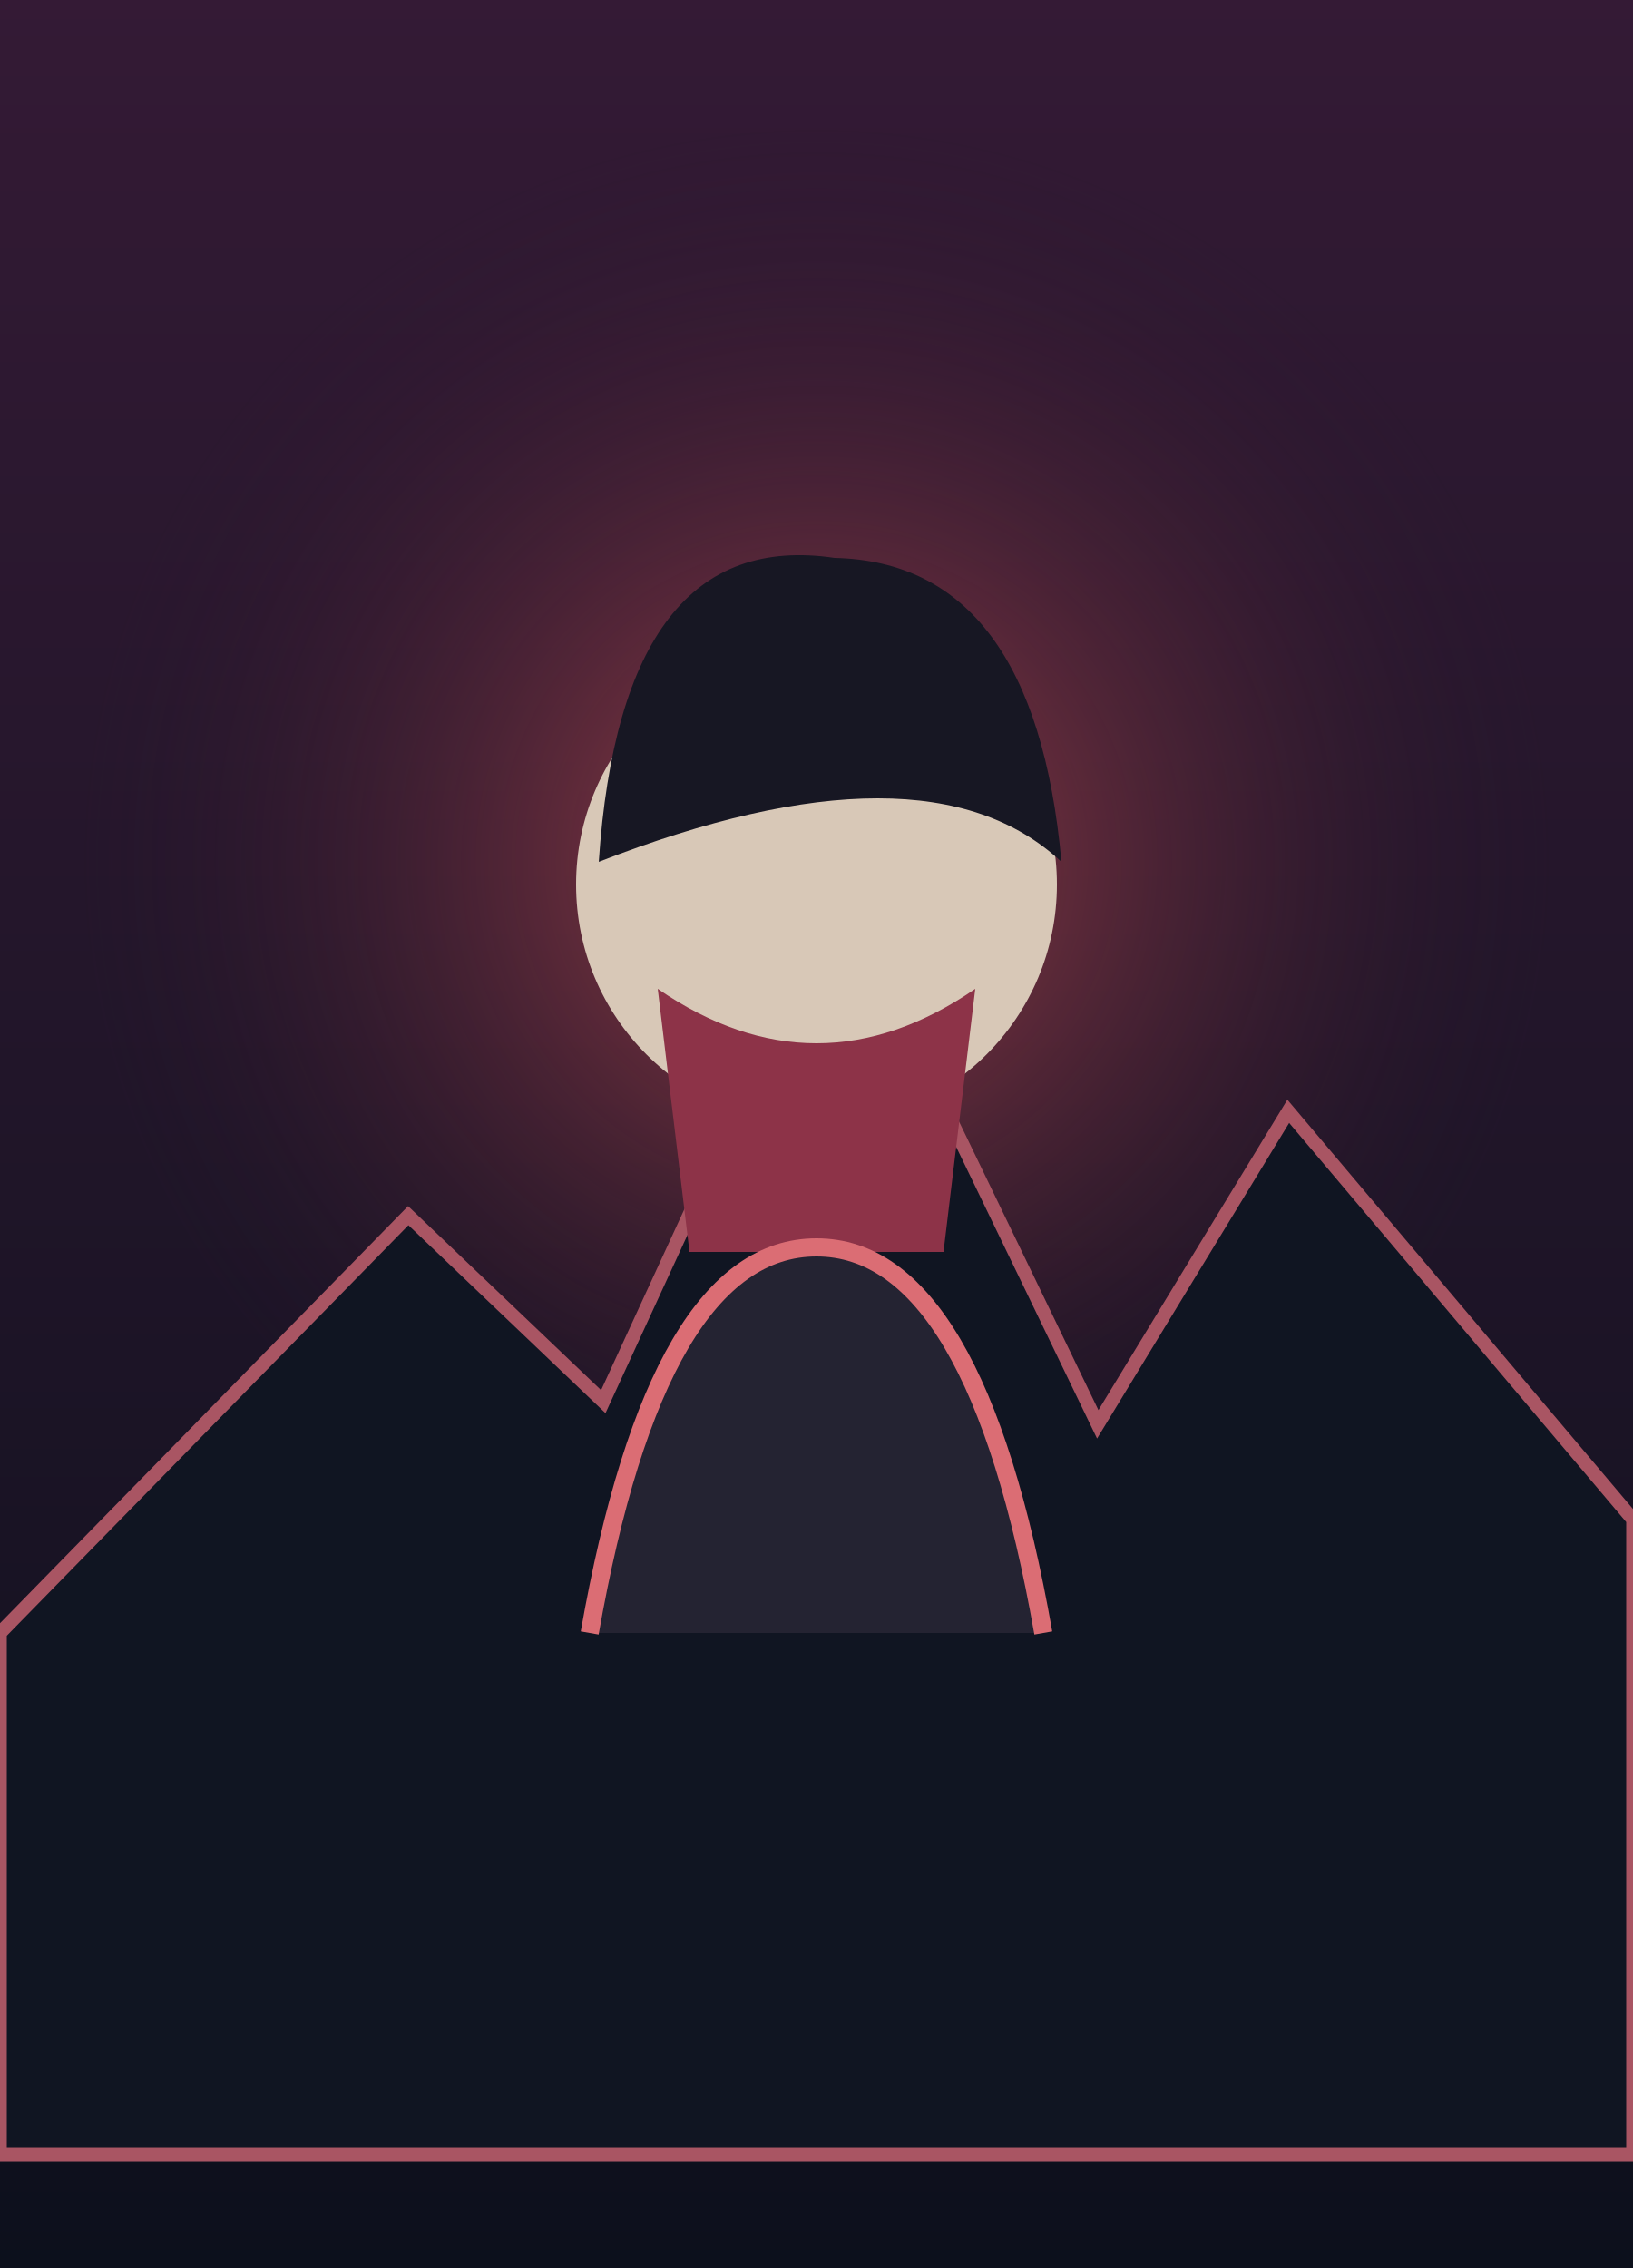
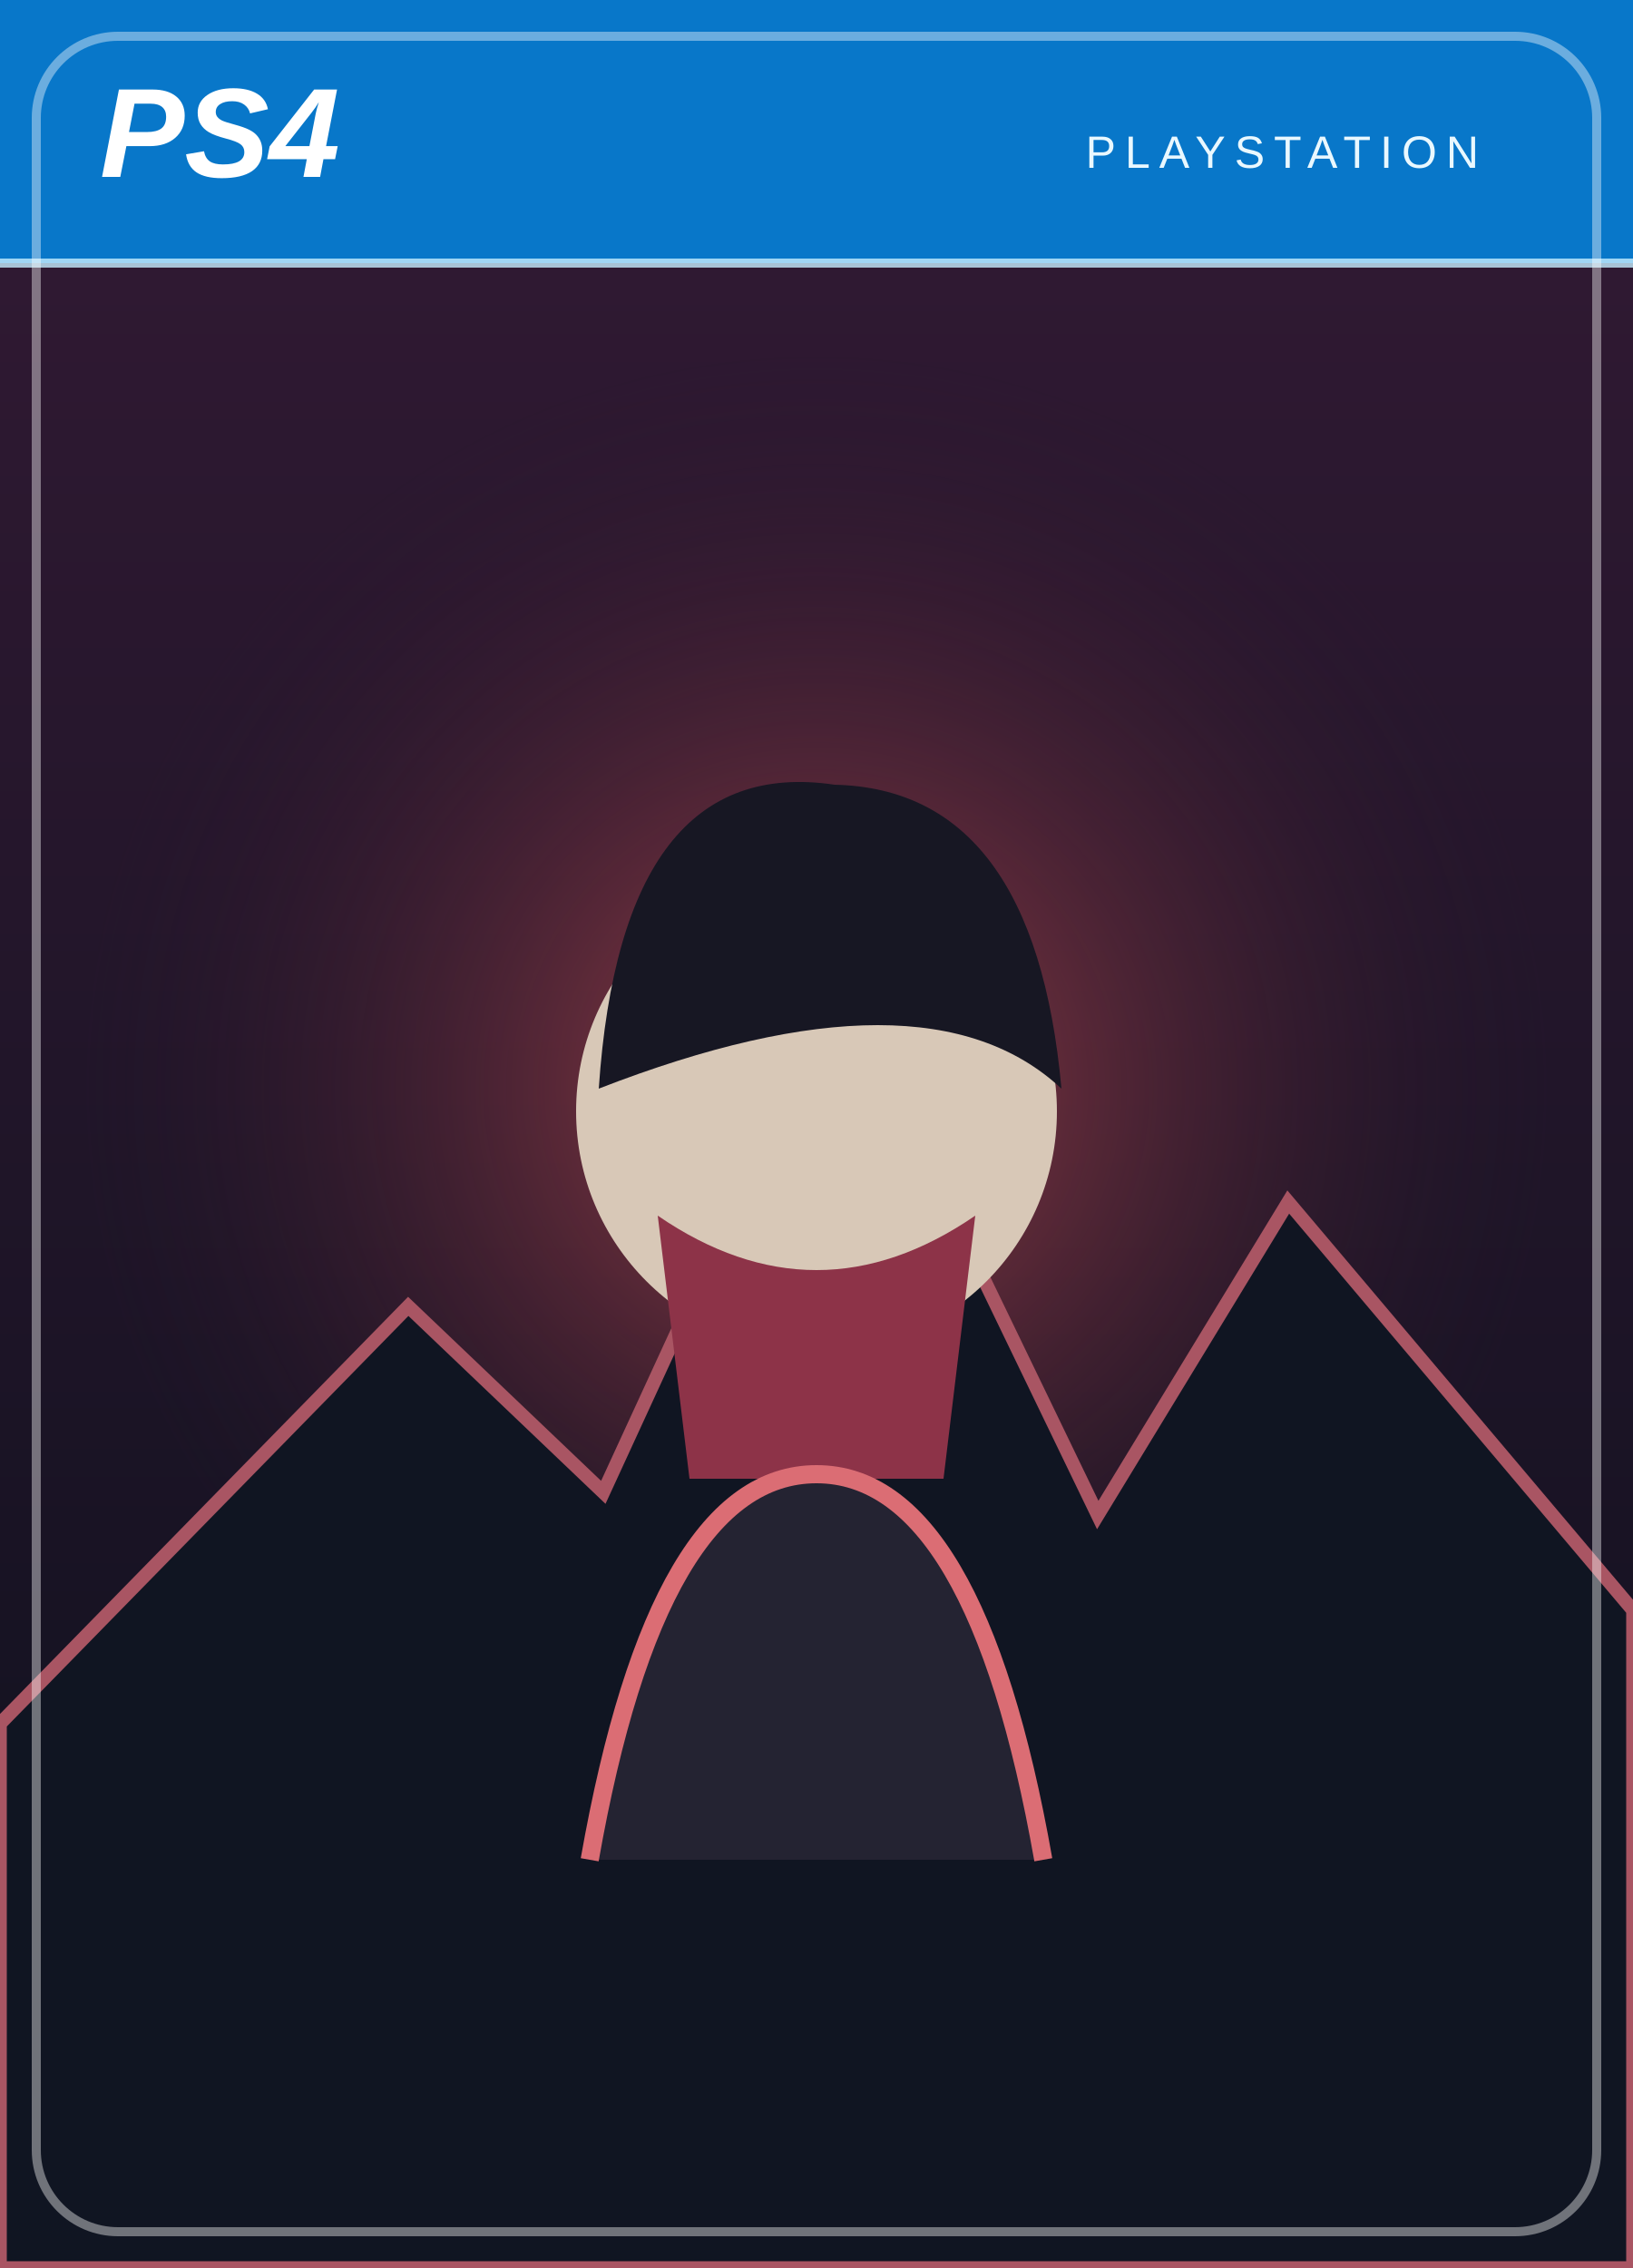
<svg xmlns="http://www.w3.org/2000/svg" viewBox="0 0 360 500">
  <defs>
    <linearGradient id="b" x2="0" y2="1">
      <stop stop-color="#341a35" />
      <stop offset="1" stop-color="#0c101c" />
    </linearGradient>
    <radialGradient id="g">
      <stop stop-color="#e8585a" stop-opacity=".65" />
      <stop offset="1" stop-color="#27172b" stop-opacity="0" />
    </radialGradient>
  </defs>
  <rect width="360" height="500" fill="url(#b)" />
-   <circle cx="180" cy="190" r="165" fill="url(#g)" />
-   <path d="M0 360l90-92 43 41 52-113 57 118 42-69 76 90v140H0z" fill="#101522" stroke="#a95563" stroke-width="3" />
-   <circle cx="180" cy="195" r="53" fill="#d8c8b7" />
-   <path d="M132 190q5-74 52-67 44 1 50 67-30-28-102 0" fill="#171723" />
-   <path d="M145 218q35 24 70 0l-7 58h-56z" fill="#8d3348" />
-   <path d="M130 360q15-85 50-85t50 85" fill="#242332" stroke="#db6d74" stroke-width="4" />
+   <circle cx="180" cy="240" r="165" fill="url(#g)" />
+   <path d="M0 380l90-92 43 41 52-113 57 118 42-69 76 90v145H0z" fill="#101522" stroke="#a95563" stroke-width="3" />
+   <circle cx="180" cy="245" r="53" fill="#d8c8b7" />
+   <path d="M132 240q5-74 52-67 44 1 50 67-30-28-102 0" fill="#171723" />
+   <path d="M145 268q35 24 70 0l-7 58h-56z" fill="#8d3348" />
+   <path d="M130 410q15-85 50-85t50 85" fill="#242332" stroke="#db6d74" stroke-width="4" />
+   <rect width="360" height="58" fill="#0877c9" />
+   <path d="M0 58h360" stroke="#c5edff" stroke-opacity=".8" stroke-width="2" />
+   <text x="22" y="39" fill="#fff" font-family="Arial,sans-serif" font-size="28" font-weight="700" font-style="italic">PS4</text>
+   <text x="326" y="37" fill="#e9f8ff" font-family="Arial,sans-serif" font-size="10" text-anchor="end" letter-spacing="2">PLAYSTATION</text>
+   <rect x="8" y="8" width="344" height="484" rx="18" fill="none" stroke="#fff" stroke-opacity=".4" stroke-width="2" />
</svg>
